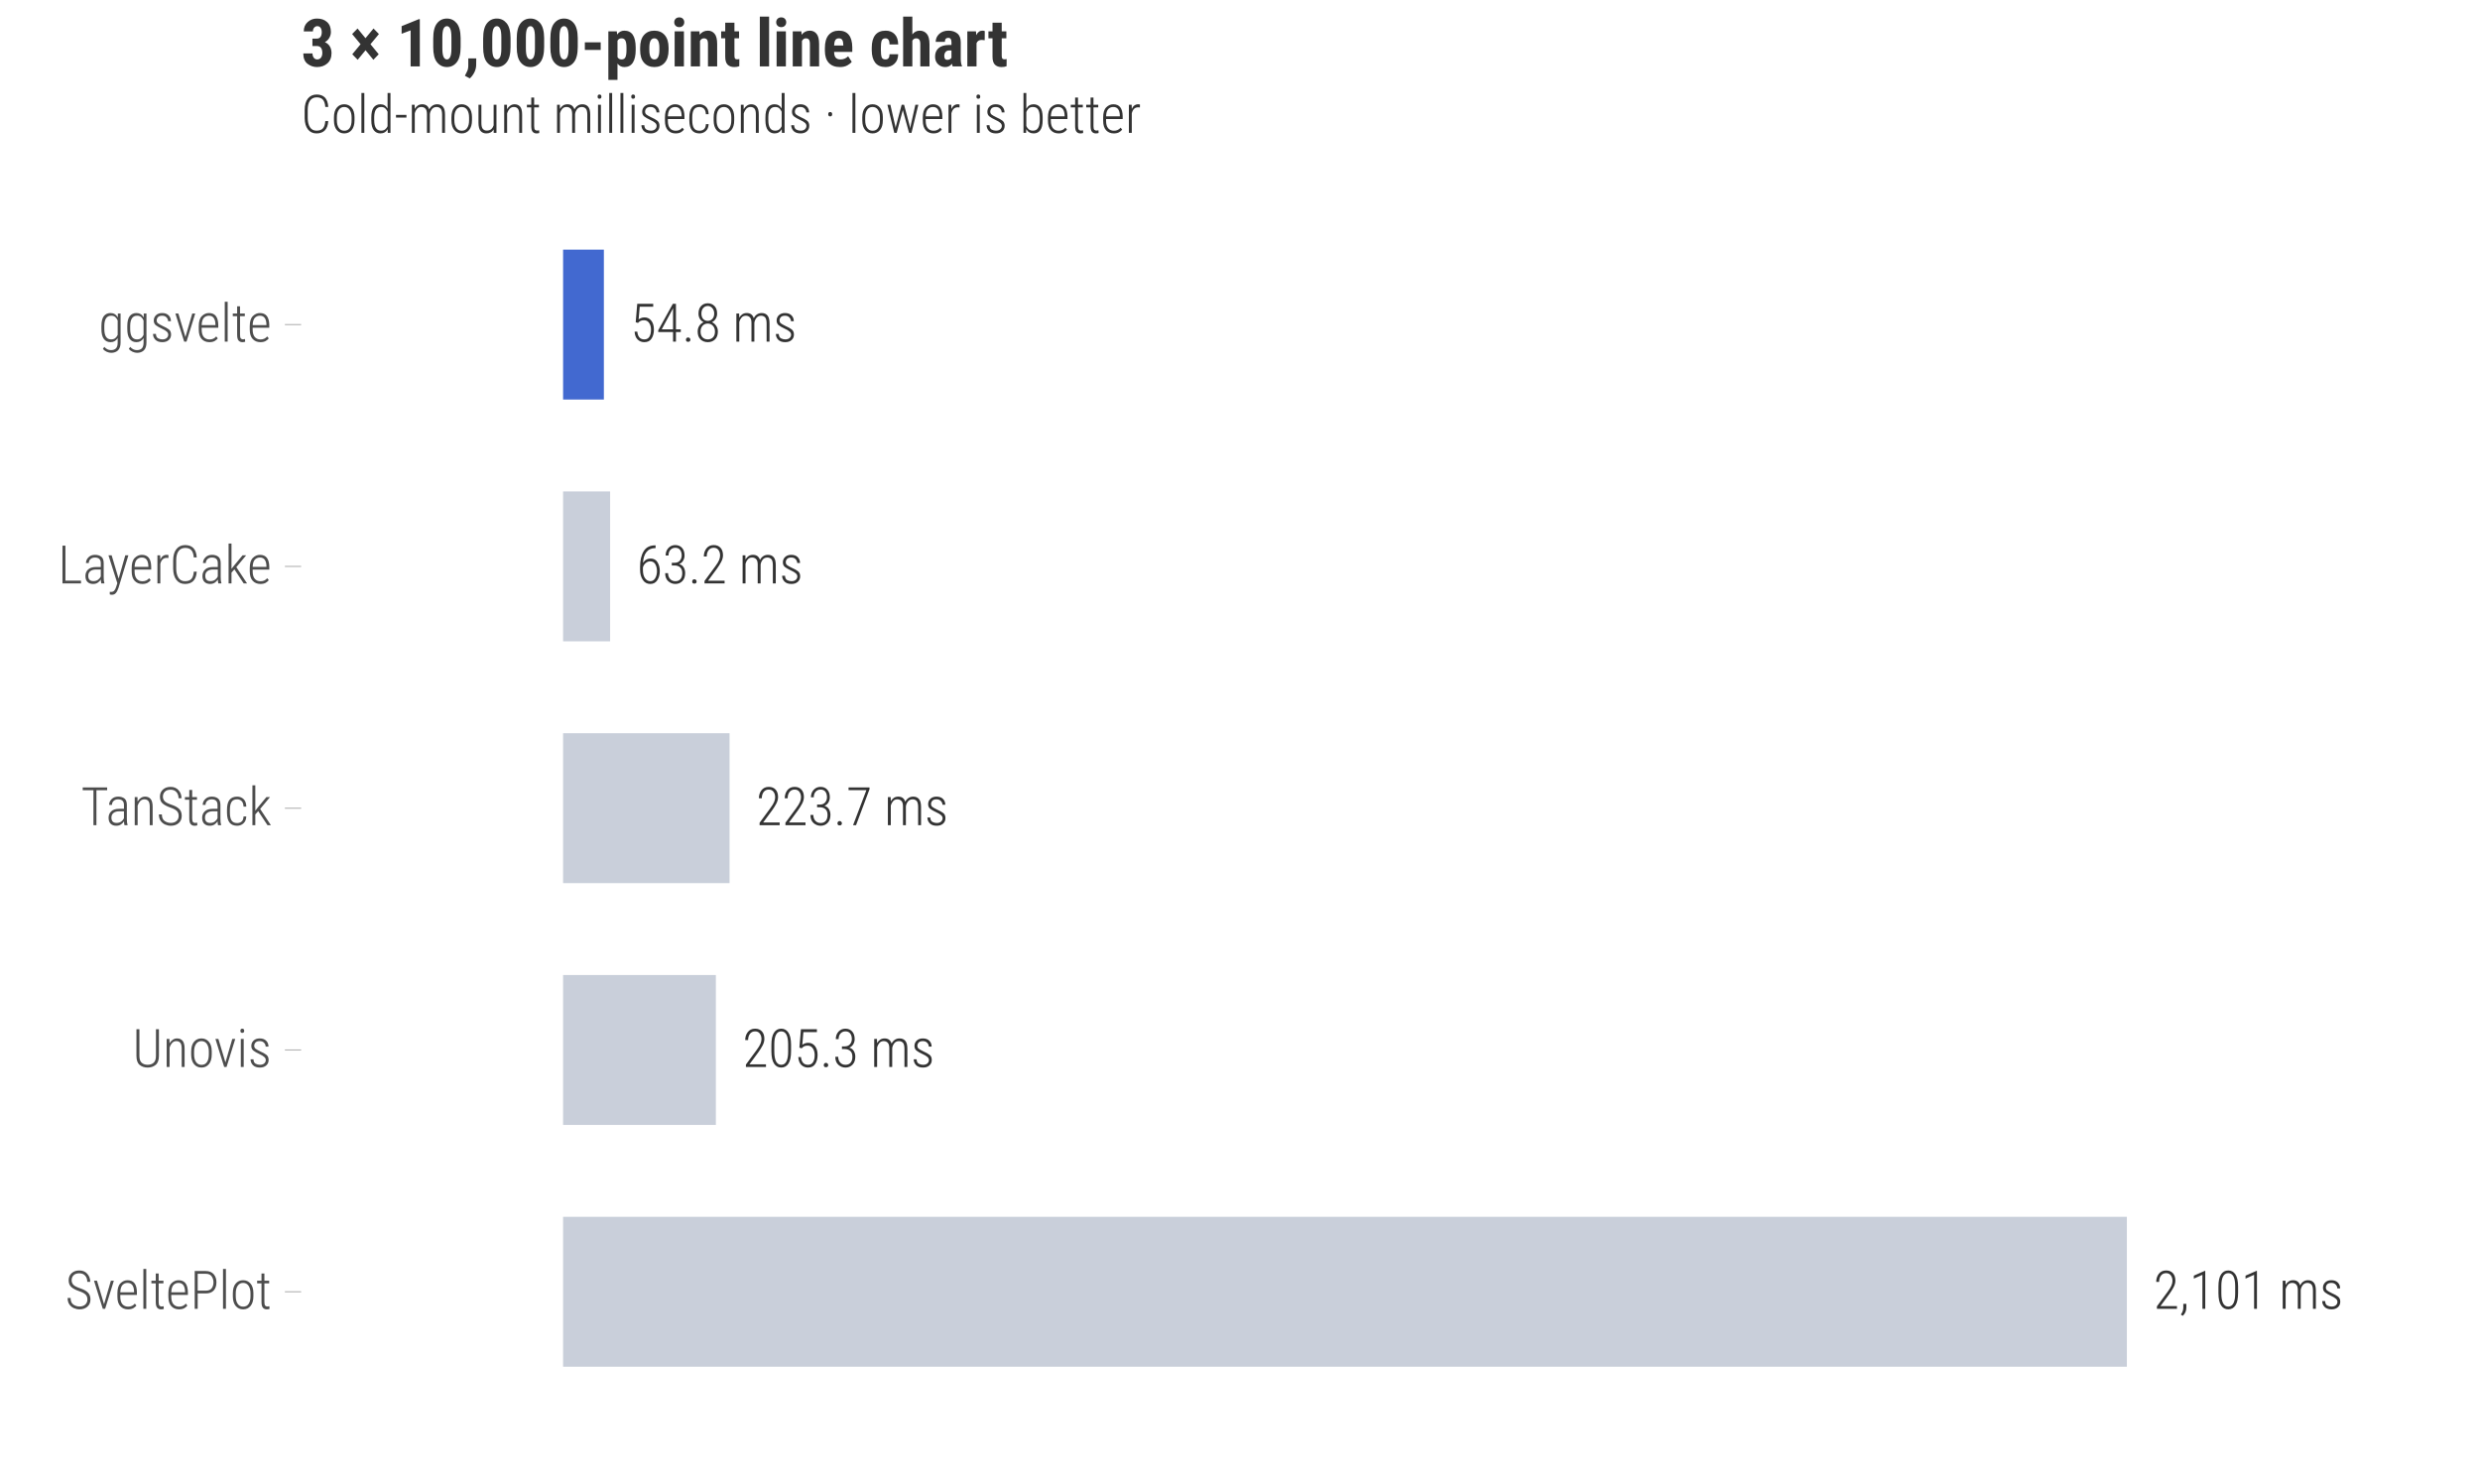
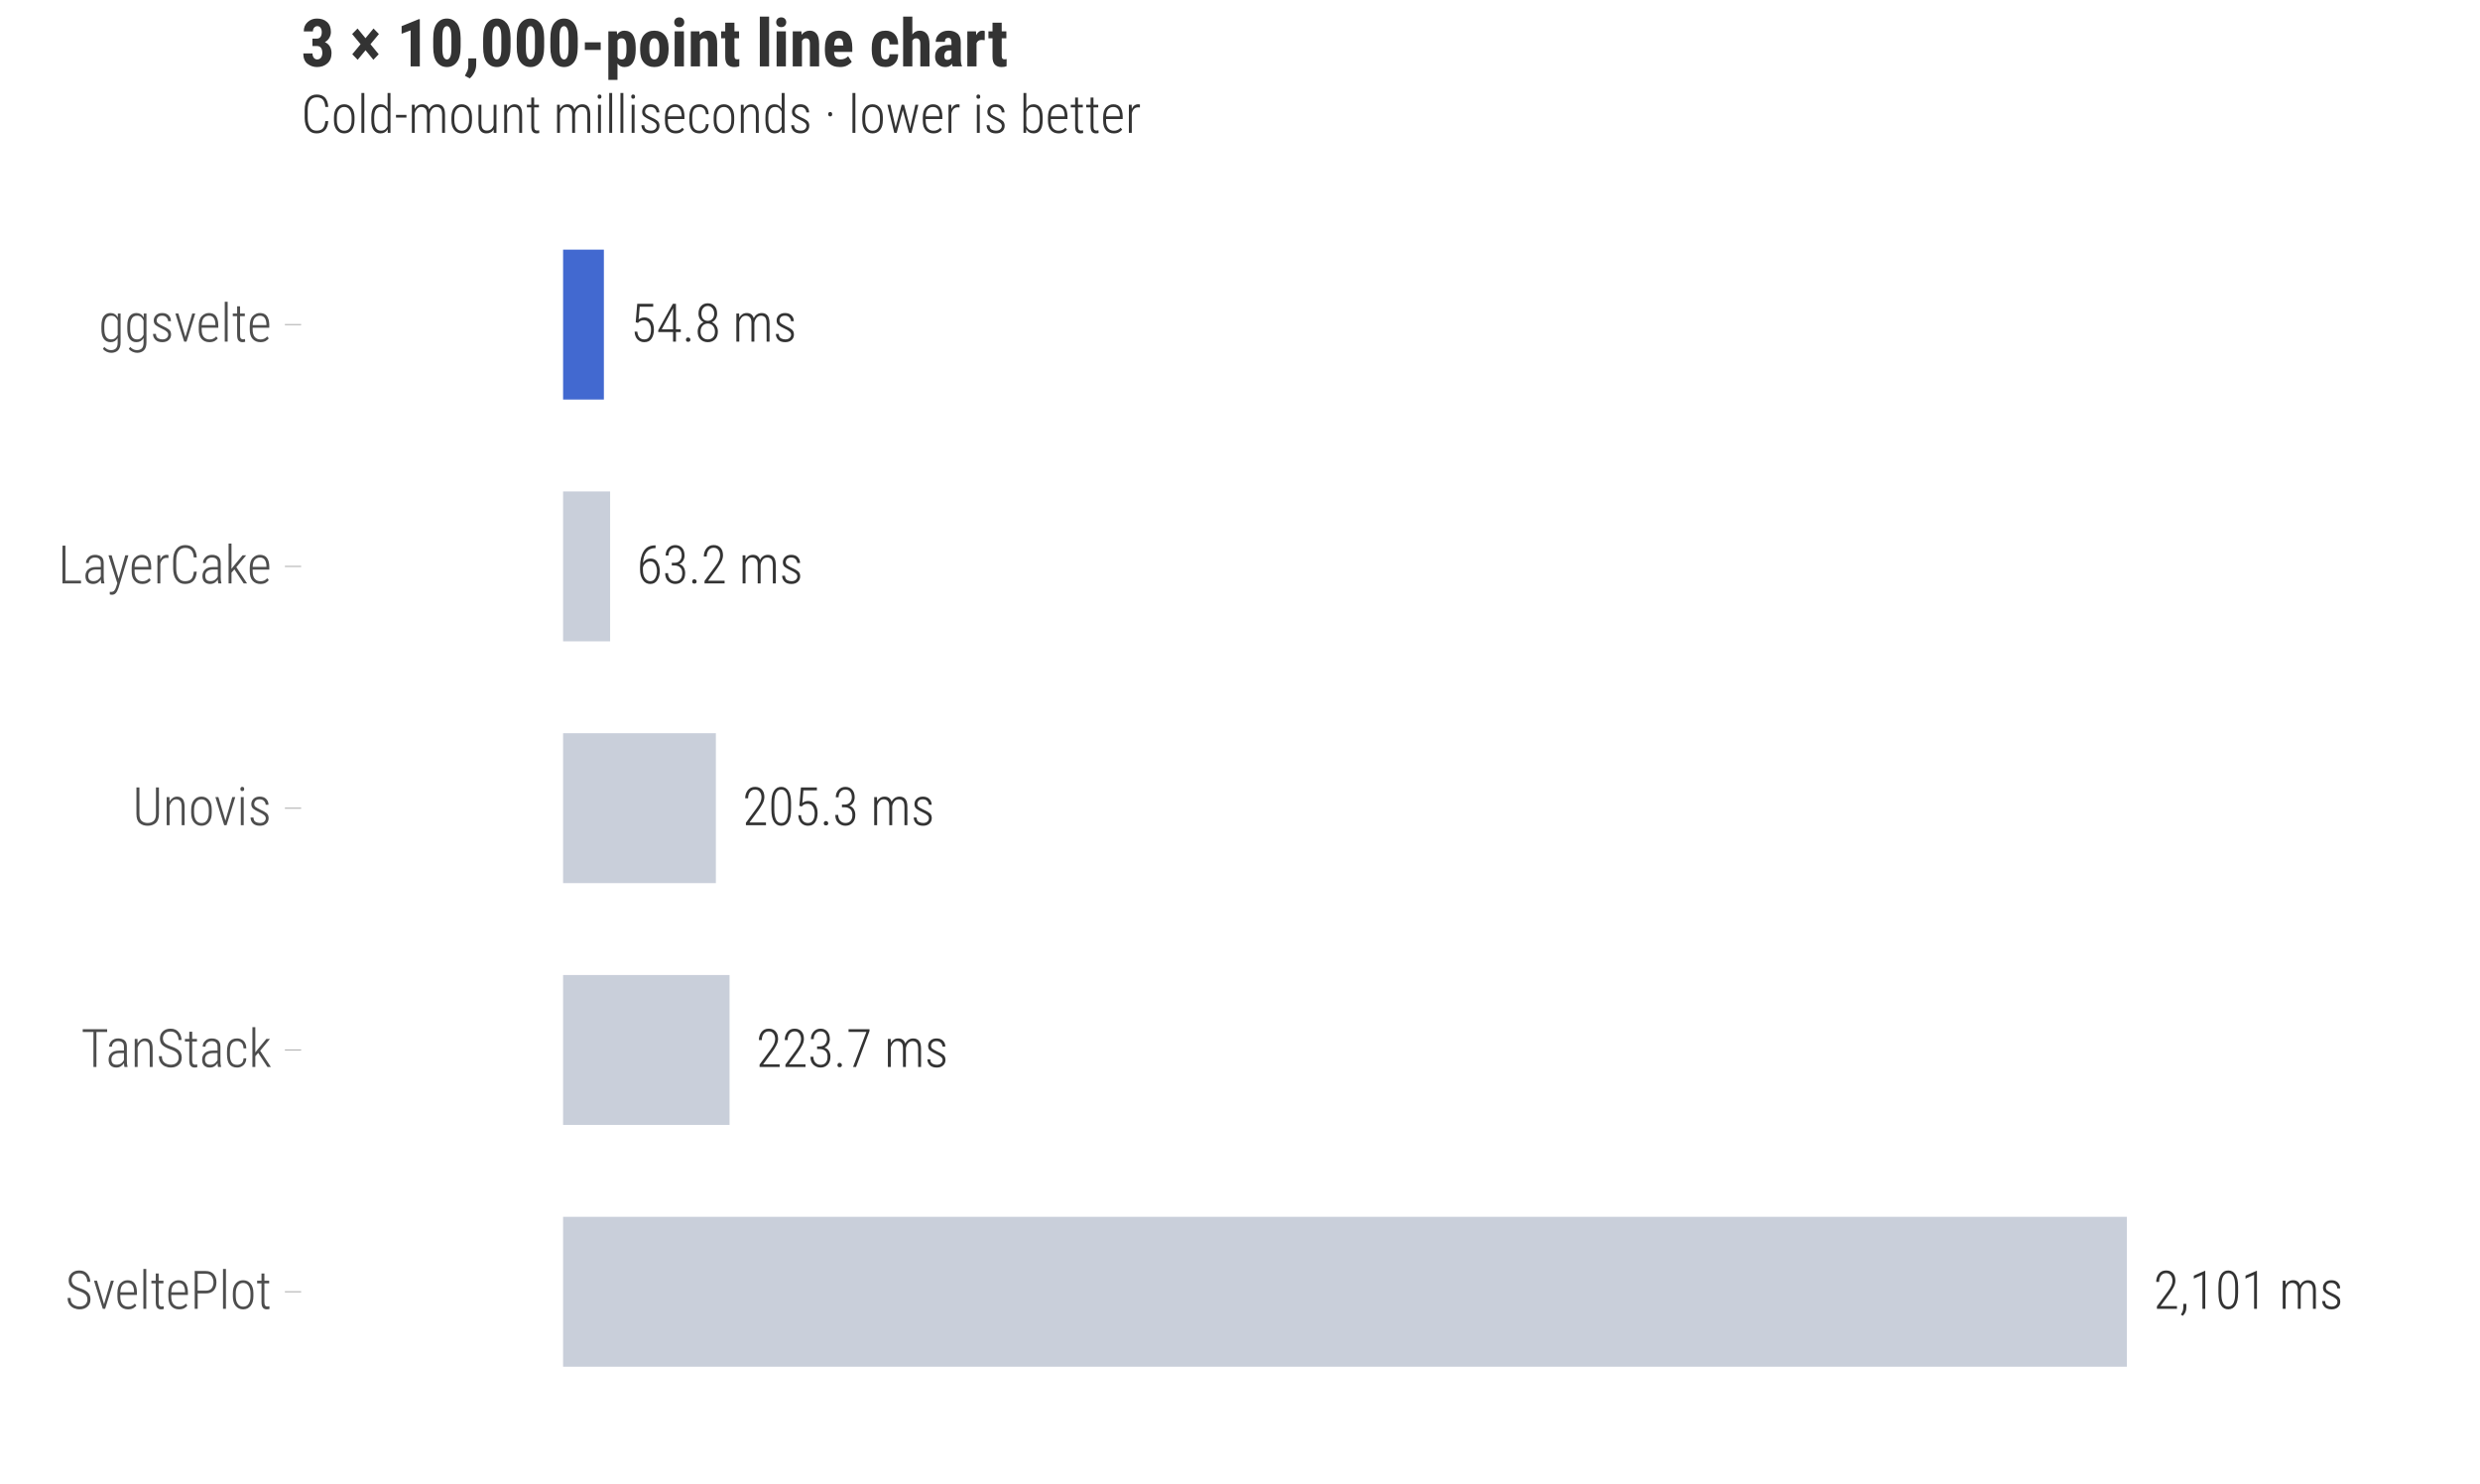
<svg xmlns="http://www.w3.org/2000/svg" width="560" height="335" viewBox="0 0 560 335" role="img" aria-label="Bar chart of cold-mount time for a 3-series by 10,000-point line chart: ggsvelte 54.8 ms, LayerCake 63.2 ms, TanStack 223.7 ms, Unovis 205.3 ms, SveltePlot 2,101 ms. Lower is better." class="gg-plot" font-family="&quot;Roboto Condensed&quot;, &quot;Arial Narrow&quot;, Arial, sans-serif" font-size="11" font-weight="300" text-rendering="optimizeLegibility" shape-rendering="geometricPrecision">
  <rect class="gg-paper" width="560" height="335" fill="var(--gg-paper, #ffffff)" />
  <text class="gg-title" x="68" y="15" font-size="15" font-weight="700" fill="var(--gg-ink, #333333)">3 × 10,000-point line chart</text>
  <text class="gg-subtitle" x="68" y="30" font-size="12" font-weight="300" fill="var(--gg-ink, #333333)">Cold-mount milliseconds · lower is better</text>
  <defs>
    <clipPath id="gg-clip-0">
      <rect width="488" height="273" />
    </clipPath>
  </defs>
  <g class="gg-panel" data-panel="0" transform="translate(68,46)">
    <rect class="gg-panel-background" width="488" height="273" fill="var(--gg-panel, #ffffff)" />
    <g class="gg-grid" stroke="var(--gg-grid, transparent)" stroke-width="0.25" vector-effect="non-scaling-stroke">
      <line x1="59.15" y1="0" x2="59.15" y2="273" />
      <line x1="143.17" y1="0" x2="143.17" y2="273" />
      <line x1="227.2" y1="0" x2="227.2" y2="273" />
      <line x1="311.22" y1="0" x2="311.22" y2="273" />
      <line x1="395.24" y1="0" x2="395.24" y2="273" />
      <line x1="479.26" y1="0" x2="479.26" y2="273" />
+       <line x1="0" y1="27.3" x2="488" y2="27.3" />
+       <line x1="0" y1="81.9" x2="488" y2="81.9" />
+       <line x1="0" y1="136.5" x2="488" y2="136.5" />
+       <line x1="0" y1="191.1" x2="488" y2="191.1" />
      <line x1="0" y1="245.7" x2="488" y2="245.7" />
-       <line x1="0" y1="191.1" x2="488" y2="191.1" />
-       <line x1="0" y1="136.5" x2="488" y2="136.5" />
-       <line x1="0" y1="81.9" x2="488" y2="81.9" />
-       <line x1="0" y1="27.3" x2="488" y2="27.3" />
    </g>
    <g class="gg-marks" clip-path="url(#gg-clip-0)">
      <g class="gg-batch gg-rects" data-layer="0">
        <rect x="59.15" y="10.37" width="9.21" height="33.85" fill="#4269d0" />
        <rect x="59.15" y="64.97" width="10.62" height="33.85" fill="#c9cfda" />
-         <rect x="59.15" y="119.57" width="37.59" height="33.85" fill="#c9cfda" />
-         <rect x="59.15" y="174.17" width="34.5" height="33.85" fill="#c9cfda" />
+         <rect x="59.15" y="174.17" width="37.59" height="33.85" fill="#c9cfda" />
+         <rect x="59.15" y="119.57" width="34.5" height="33.85" fill="#c9cfda" />
        <rect x="59.15" y="228.77" width="353.11" height="33.85" fill="#c9cfda" />
      </g>
      <g class="gg-batch gg-glyphs" data-layer="1" font-size="12" text-anchor="start">
        <text x="74.36" y="27.3" dy="0.32em" fill="var(--gg-ink, #333333)">54.8 ms</text>
        <text x="75.77" y="81.9" dy="0.32em" fill="var(--gg-ink, #333333)">63.2 ms</text>
-         <text x="102.74" y="136.5" dy="0.32em" fill="var(--gg-ink, #333333)">223.7 ms</text>
-         <text x="99.65" y="191.1" dy="0.32em" fill="var(--gg-ink, #333333)">205.3 ms</text>
+         <text x="102.74" y="191.1" dy="0.32em" fill="var(--gg-ink, #333333)">223.7 ms</text>
+         <text x="99.65" y="136.5" dy="0.32em" fill="var(--gg-ink, #333333)">205.3 ms</text>
        <text x="418.26" y="245.7" dy="0.32em" fill="var(--gg-ink, #333333)">2,101 ms</text>
      </g>
    </g>
    <rect class="gg-panel-border" width="488" height="273" fill="none" stroke="var(--gg-panelBorder, transparent)" stroke-width="0.5" vector-effect="non-scaling-stroke" />
  </g>
  <g class="gg-axis gg-axis-y" transform="translate(68,46)">
-     <g class="gg-tick" transform="translate(0,245.7)">
+     <g class="gg-tick" transform="translate(0,27.3)">
      <line x2="-3.67" stroke="var(--gg-tickColor, #b3b3b3)" stroke-width="0.25" vector-effect="non-scaling-stroke" />
-       <text x="-6.67" dy="0.32em" text-anchor="end" fill="var(--gg-axisText, #4d4d4d)" font-size="12" font-weight="300">SveltePlot</text>
-     </g>
-     <g class="gg-tick" transform="translate(0,191.1)">
-       <line x2="-3.67" stroke="var(--gg-tickColor, #b3b3b3)" stroke-width="0.25" vector-effect="non-scaling-stroke" />
-       <text x="-6.67" dy="0.32em" text-anchor="end" fill="var(--gg-axisText, #4d4d4d)" font-size="12" font-weight="300">Unovis</text>
-     </g>
-     <g class="gg-tick" transform="translate(0,136.5)">
-       <line x2="-3.67" stroke="var(--gg-tickColor, #b3b3b3)" stroke-width="0.25" vector-effect="non-scaling-stroke" />
-       <text x="-6.67" dy="0.32em" text-anchor="end" fill="var(--gg-axisText, #4d4d4d)" font-size="12" font-weight="300">TanStack</text>
+       <text x="-6.67" dy="0.32em" text-anchor="end" fill="var(--gg-axisText, #4d4d4d)" font-size="12" font-weight="300">ggsvelte</text>
    </g>
    <g class="gg-tick" transform="translate(0,81.9)">
      <line x2="-3.67" stroke="var(--gg-tickColor, #b3b3b3)" stroke-width="0.25" vector-effect="non-scaling-stroke" />
      <text x="-6.67" dy="0.32em" text-anchor="end" fill="var(--gg-axisText, #4d4d4d)" font-size="12" font-weight="300">LayerCake</text>
    </g>
-     <g class="gg-tick" transform="translate(0,27.3)">
+     <g class="gg-tick" transform="translate(0,136.5)">
      <line x2="-3.67" stroke="var(--gg-tickColor, #b3b3b3)" stroke-width="0.25" vector-effect="non-scaling-stroke" />
-       <text x="-6.67" dy="0.32em" text-anchor="end" fill="var(--gg-axisText, #4d4d4d)" font-size="12" font-weight="300">ggsvelte</text>
+       <text x="-6.67" dy="0.32em" text-anchor="end" fill="var(--gg-axisText, #4d4d4d)" font-size="12" font-weight="300">Unovis</text>
+     </g>
+     <g class="gg-tick" transform="translate(0,191.1)">
+       <line x2="-3.67" stroke="var(--gg-tickColor, #b3b3b3)" stroke-width="0.25" vector-effect="non-scaling-stroke" />
+       <text x="-6.67" dy="0.32em" text-anchor="end" fill="var(--gg-axisText, #4d4d4d)" font-size="12" font-weight="300">TanStack</text>
+     </g>
+     <g class="gg-tick" transform="translate(0,245.7)">
+       <line x2="-3.67" stroke="var(--gg-tickColor, #b3b3b3)" stroke-width="0.25" vector-effect="non-scaling-stroke" />
+       <text x="-6.67" dy="0.32em" text-anchor="end" fill="var(--gg-axisText, #4d4d4d)" font-size="12" font-weight="300">SveltePlot</text>
    </g>
  </g>
</svg>
